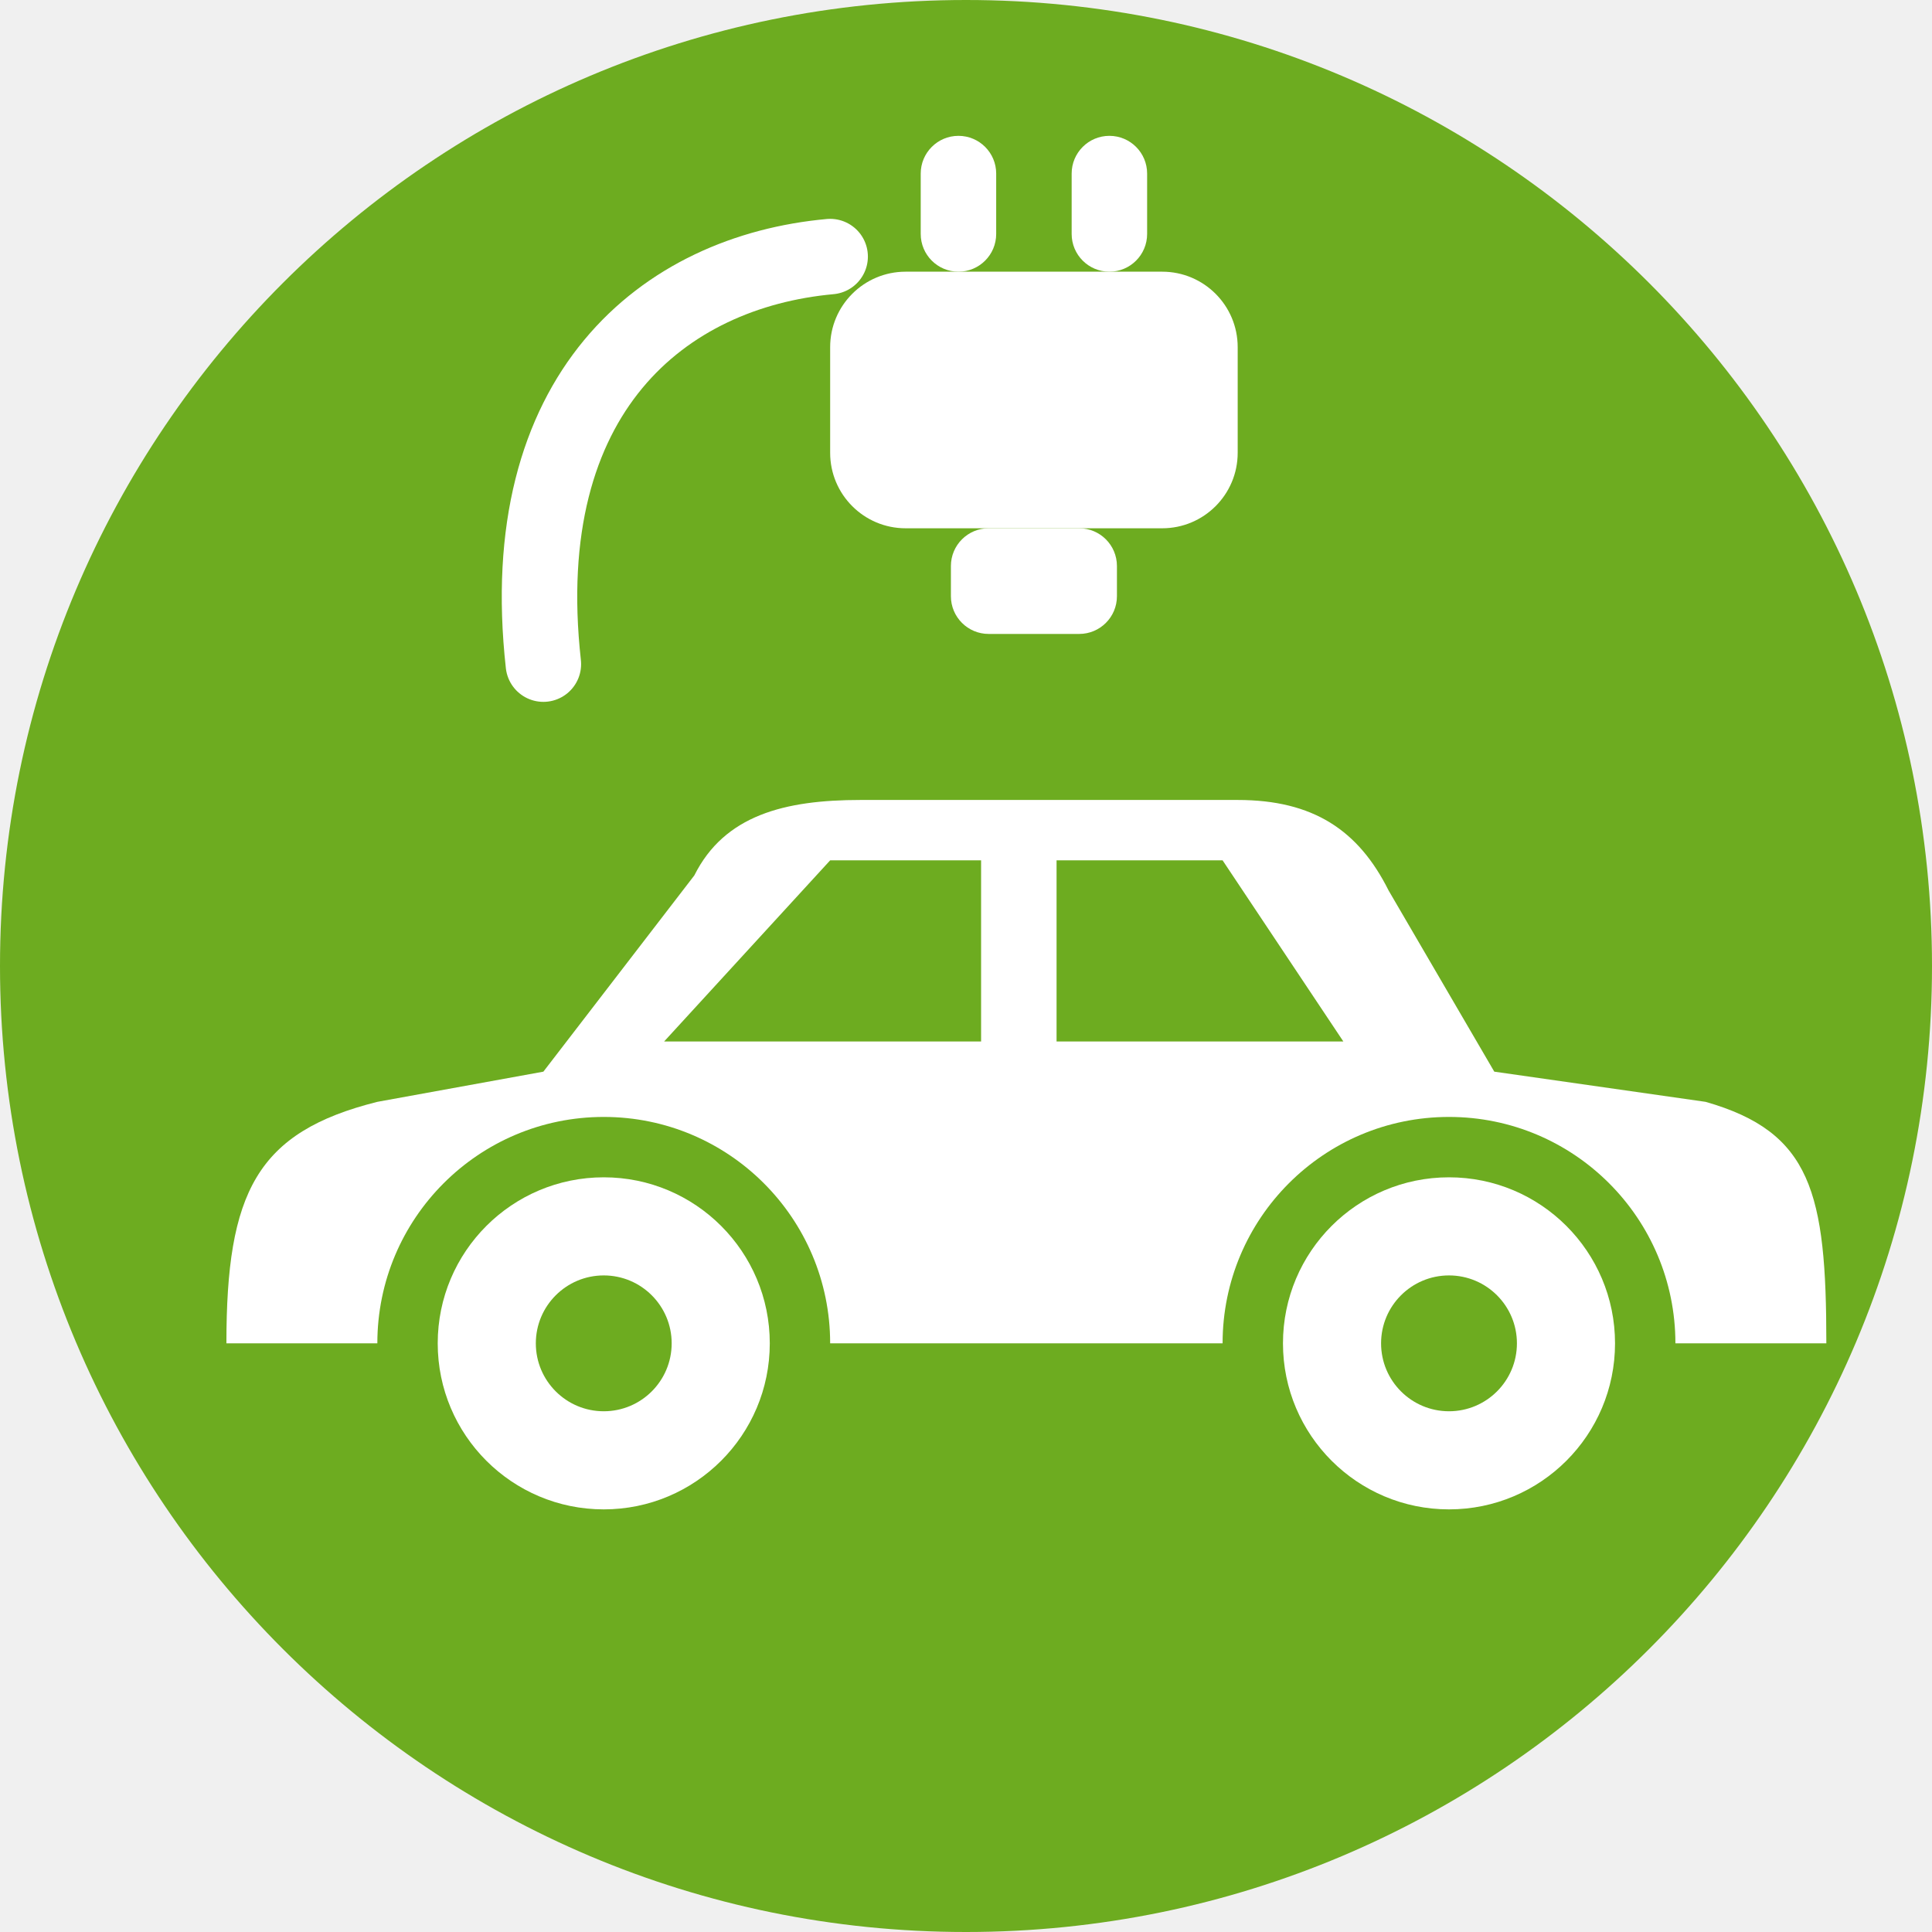
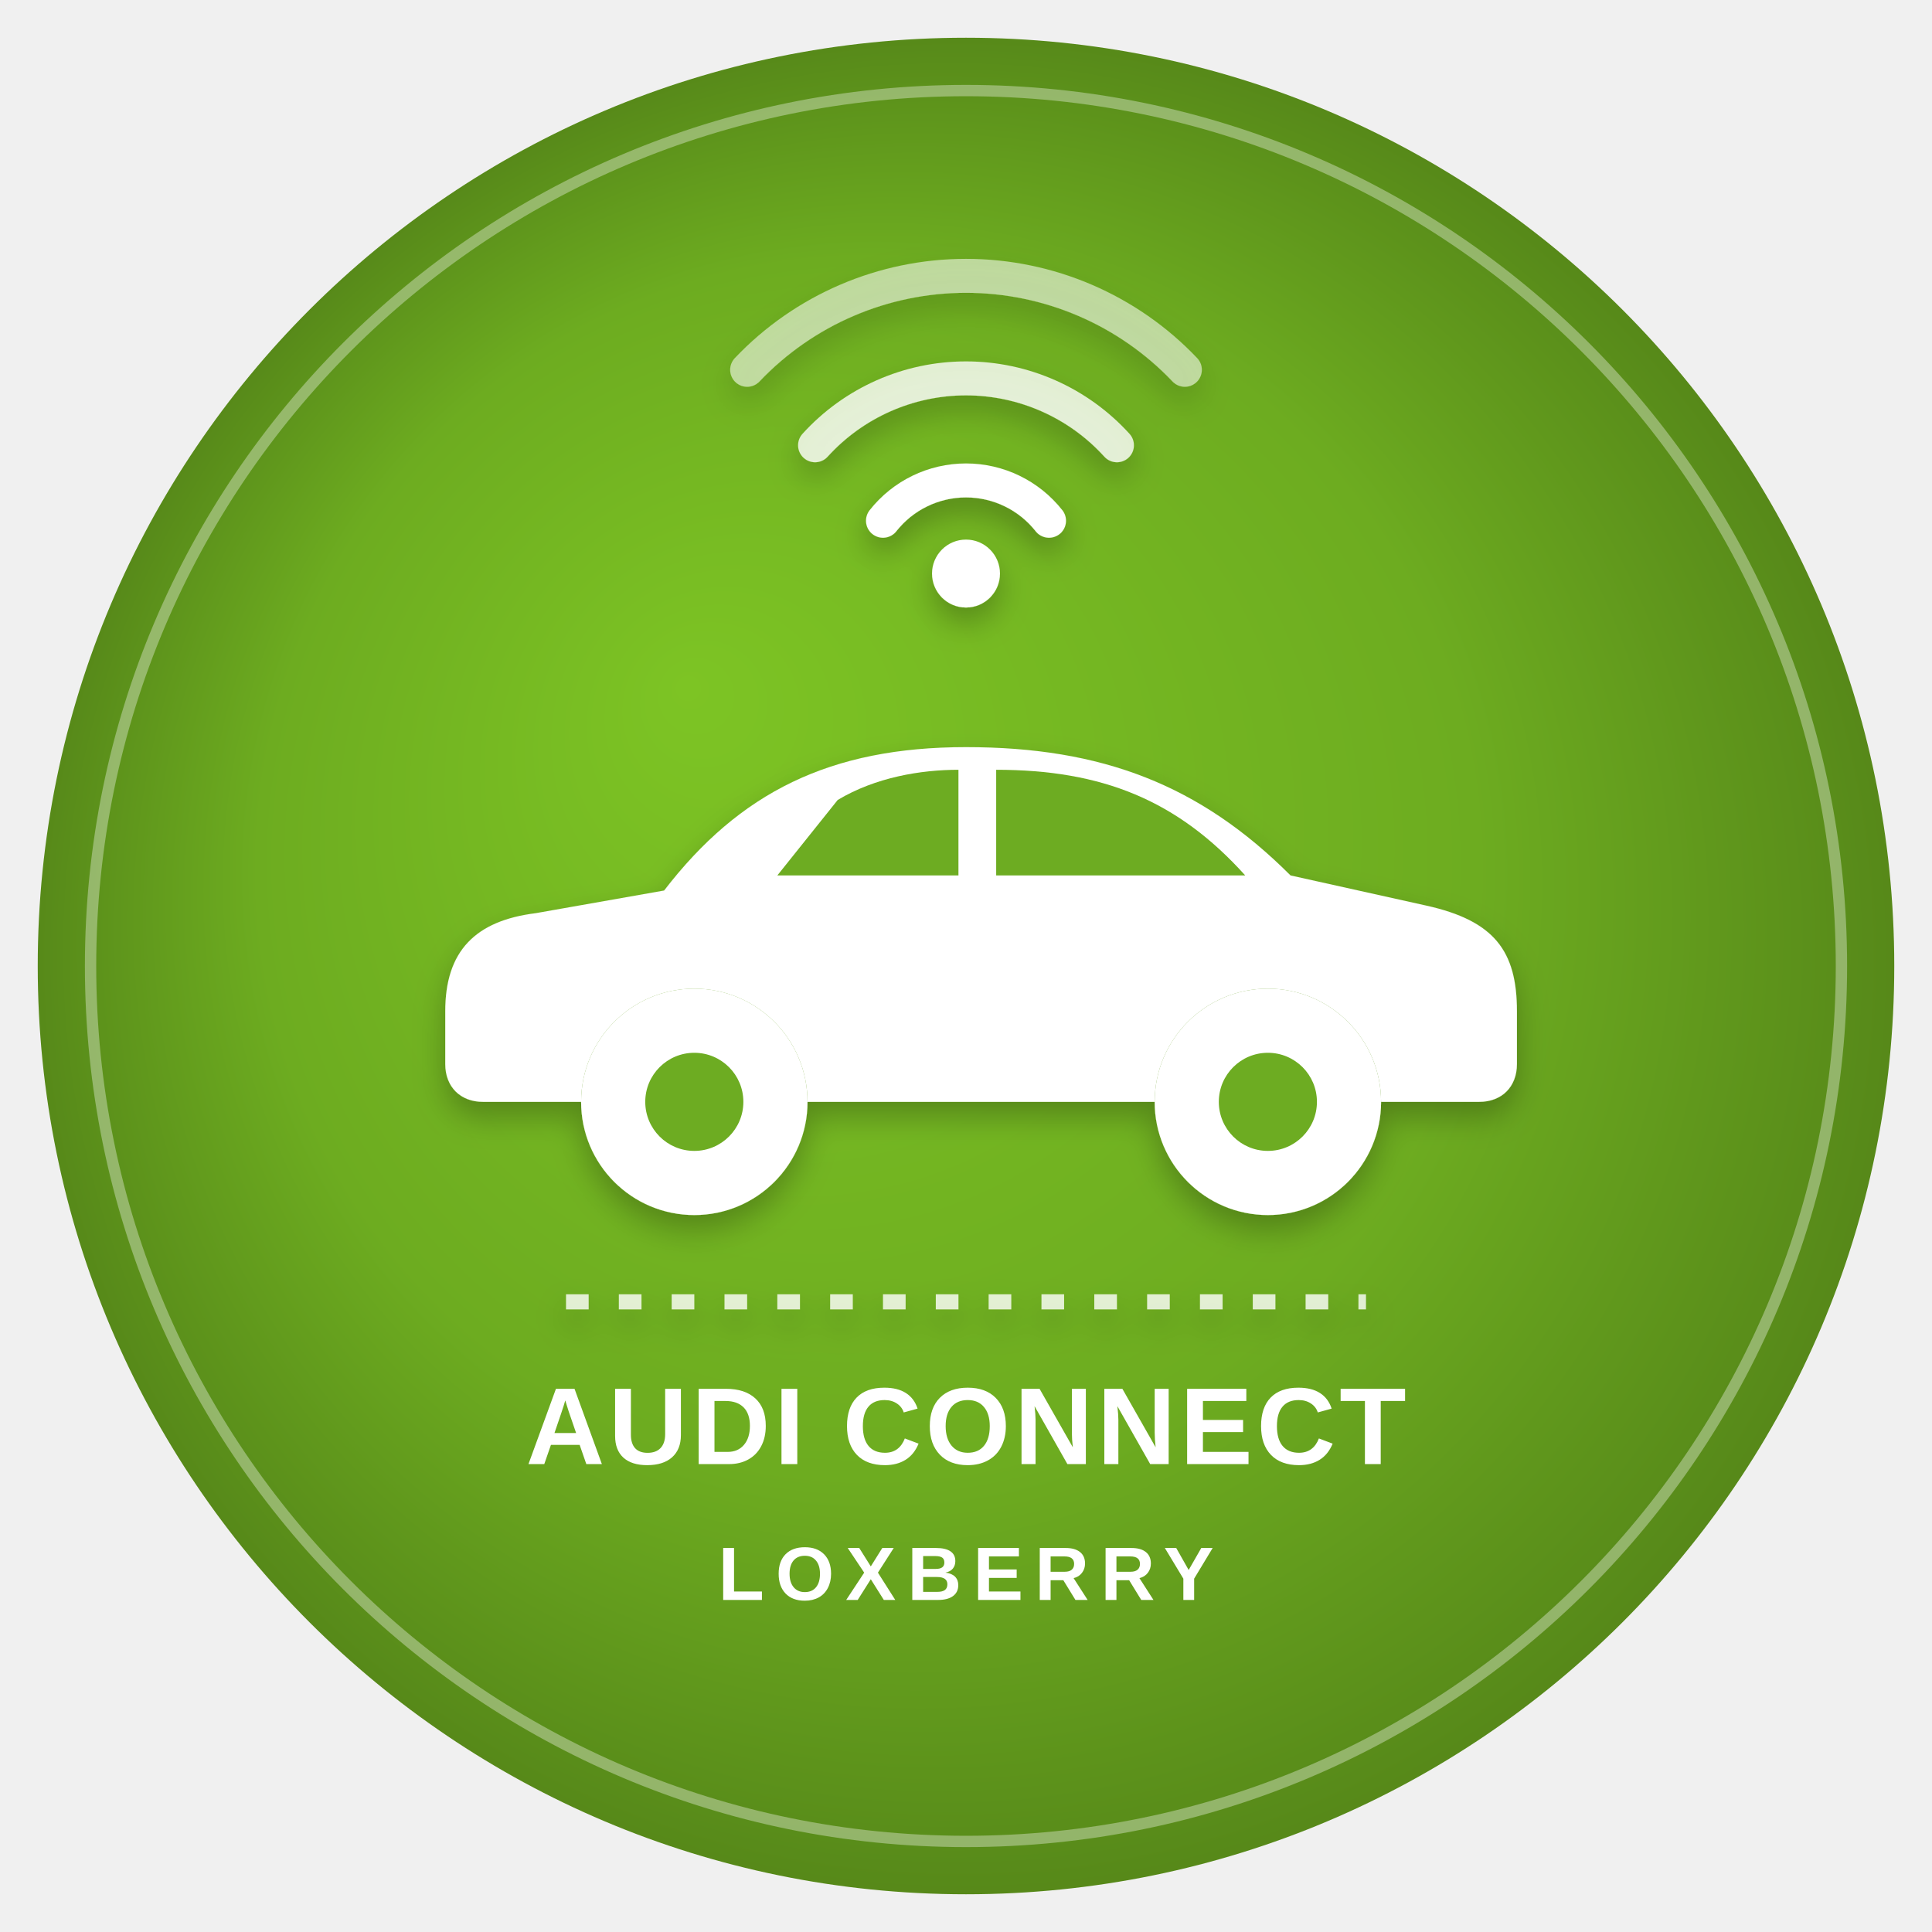
- <svg xmlns="http://www.w3.org/2000/svg" viewBox="0 0 128 128" width="128" height="128">
-   <circle cx="64" cy="64" r="64" fill="#6dac20" />
-   <path d="M 36 44 C 34 26 44 18 55 17" fill="none" stroke="#ffffff" stroke-width="5" stroke-linecap="round" />
-   <rect x="61" y="9" width="5" height="9" rx="2.5" fill="#ffffff" />
-   <rect x="71" y="9" width="5" height="9" rx="2.5" fill="#ffffff" />
-   <rect x="55" y="18" width="27" height="17" rx="5" fill="#ffffff" />
-   <rect x="63" y="35" width="11" height="7" rx="2.5" fill="#ffffff" />
-   <path d="M 15 89            C 15 79 17 75 25 73            L 36 71            L 46 58            C 48 54 52 53 57 53            L 82 53            C 87 53 90 55 92 59            L 99 71            L 113 73            C 120 75 121 79 121 89            Z" fill="#ffffff" />
-   <path d="M 55 57 L 65 57 L 65 69 L 44 69 Z" fill="#6dac20" />
-   <path d="M 70 57 L 81 57 L 89 69 L 70 69 Z" fill="#6dac20" />
-   <circle cx="40" cy="89" r="15" fill="#6dac20" />
-   <circle cx="96" cy="89" r="15" fill="#6dac20" />
-   <circle cx="40" cy="89" r="11" fill="#ffffff" />
-   <circle cx="96" cy="89" r="11" fill="#ffffff" />
-   <circle cx="40" cy="89" r="4.5" fill="#6dac20" />
-   <circle cx="96" cy="89" r="4.5" fill="#6dac20" />
+ <svg xmlns="http://www.w3.org/2000/svg" width="512" height="512" viewBox="0 0 512 512" version="1.1">
+   <defs>
+     <radialGradient id="bg-grad" cx="50%" cy="50%" r="50%" fx="35%" fy="35%">
+       <stop offset="0%" stop-color="#7dc424" />
+       <stop offset="65%" stop-color="#6dac20" />
+       <stop offset="100%" stop-color="#568819" />
+     </radialGradient>
+     <filter id="shadow" x="-10%" y="-10%" width="120%" height="120%">
+       <feDropShadow dx="0" dy="4" stdDeviation="4" flood-color="#000000" flood-opacity="0.25" />
+     </filter>
+   </defs>
+   <circle cx="256" cy="256" r="246" fill="url(#bg-grad)" />
+   <circle cx="256" cy="256" r="232" fill="none" stroke="#ffffff" stroke-opacity="0.35" stroke-width="3" />
+   <g filter="url(#shadow)" fill="#ffffff">
+     <g transform="translate(256, 152)">
+       <circle cx="0" cy="0" r="9" fill="#ffffff" />
+       <path d="M -22 -14 A 28 28 0 0 1 22 -14" fill="none" stroke="#ffffff" stroke-width="9" stroke-linecap="round" />
+       <path d="M -40 -34 A 54 54 0 0 1 40 -34" fill="none" stroke="#ffffff" stroke-width="9" stroke-linecap="round" opacity="0.8" />
+       <path d="M -58 -54 A 80 80 0 0 1 58 -54" fill="none" stroke="#ffffff" stroke-width="9" stroke-linecap="round" opacity="0.55" />
+     </g>
+     <path d="M 118 268              C 118 252 126 244 142 242              L 176 236              C 196 210 220 198 256 198              C 292 198 318 208 342 232              L 378 240              C 396 244 402 252 402 268              L 402 282              C 402 288 398 292 392 292              L 366 292              A 30 30 0 0 0 306 292              L 214 292              A 30 30 0 0 0 154 292              L 128 292              C 122 292 118 288 118 282              Z" fill="#ffffff" />
+     <path d="M 206 232 L 222 212 C 232 206 244 204 254 204 L 254 232 Z" fill="#6dac20" />
+     <path d="M 264 204 C 292 204 312 212 330 232 L 264 232 Z" fill="#6dac20" />
+     <circle cx="184" cy="292" r="30" fill="#ffffff" />
+     <circle cx="184" cy="292" r="13" fill="#6dac20" />
+     <circle cx="336" cy="292" r="30" fill="#ffffff" />
+     <circle cx="336" cy="292" r="13" fill="#6dac20" />
+     <path d="M 150 345 L 362 345" stroke="#ffffff" stroke-width="4" stroke-dasharray="6 8" opacity="0.8" />
+   </g>
+   <text x="256" y="388" text-anchor="middle" fill="#ffffff" font-family="Arial, sans-serif" font-weight="900" font-size="29" letter-spacing="1">AUDI CONNECT</text>
+   <text x="256" y="424" text-anchor="middle" fill="#ffffff" font-family="Arial, sans-serif" font-weight="bold" font-size="20" letter-spacing="3">LOXBERRY</text>
</svg>
